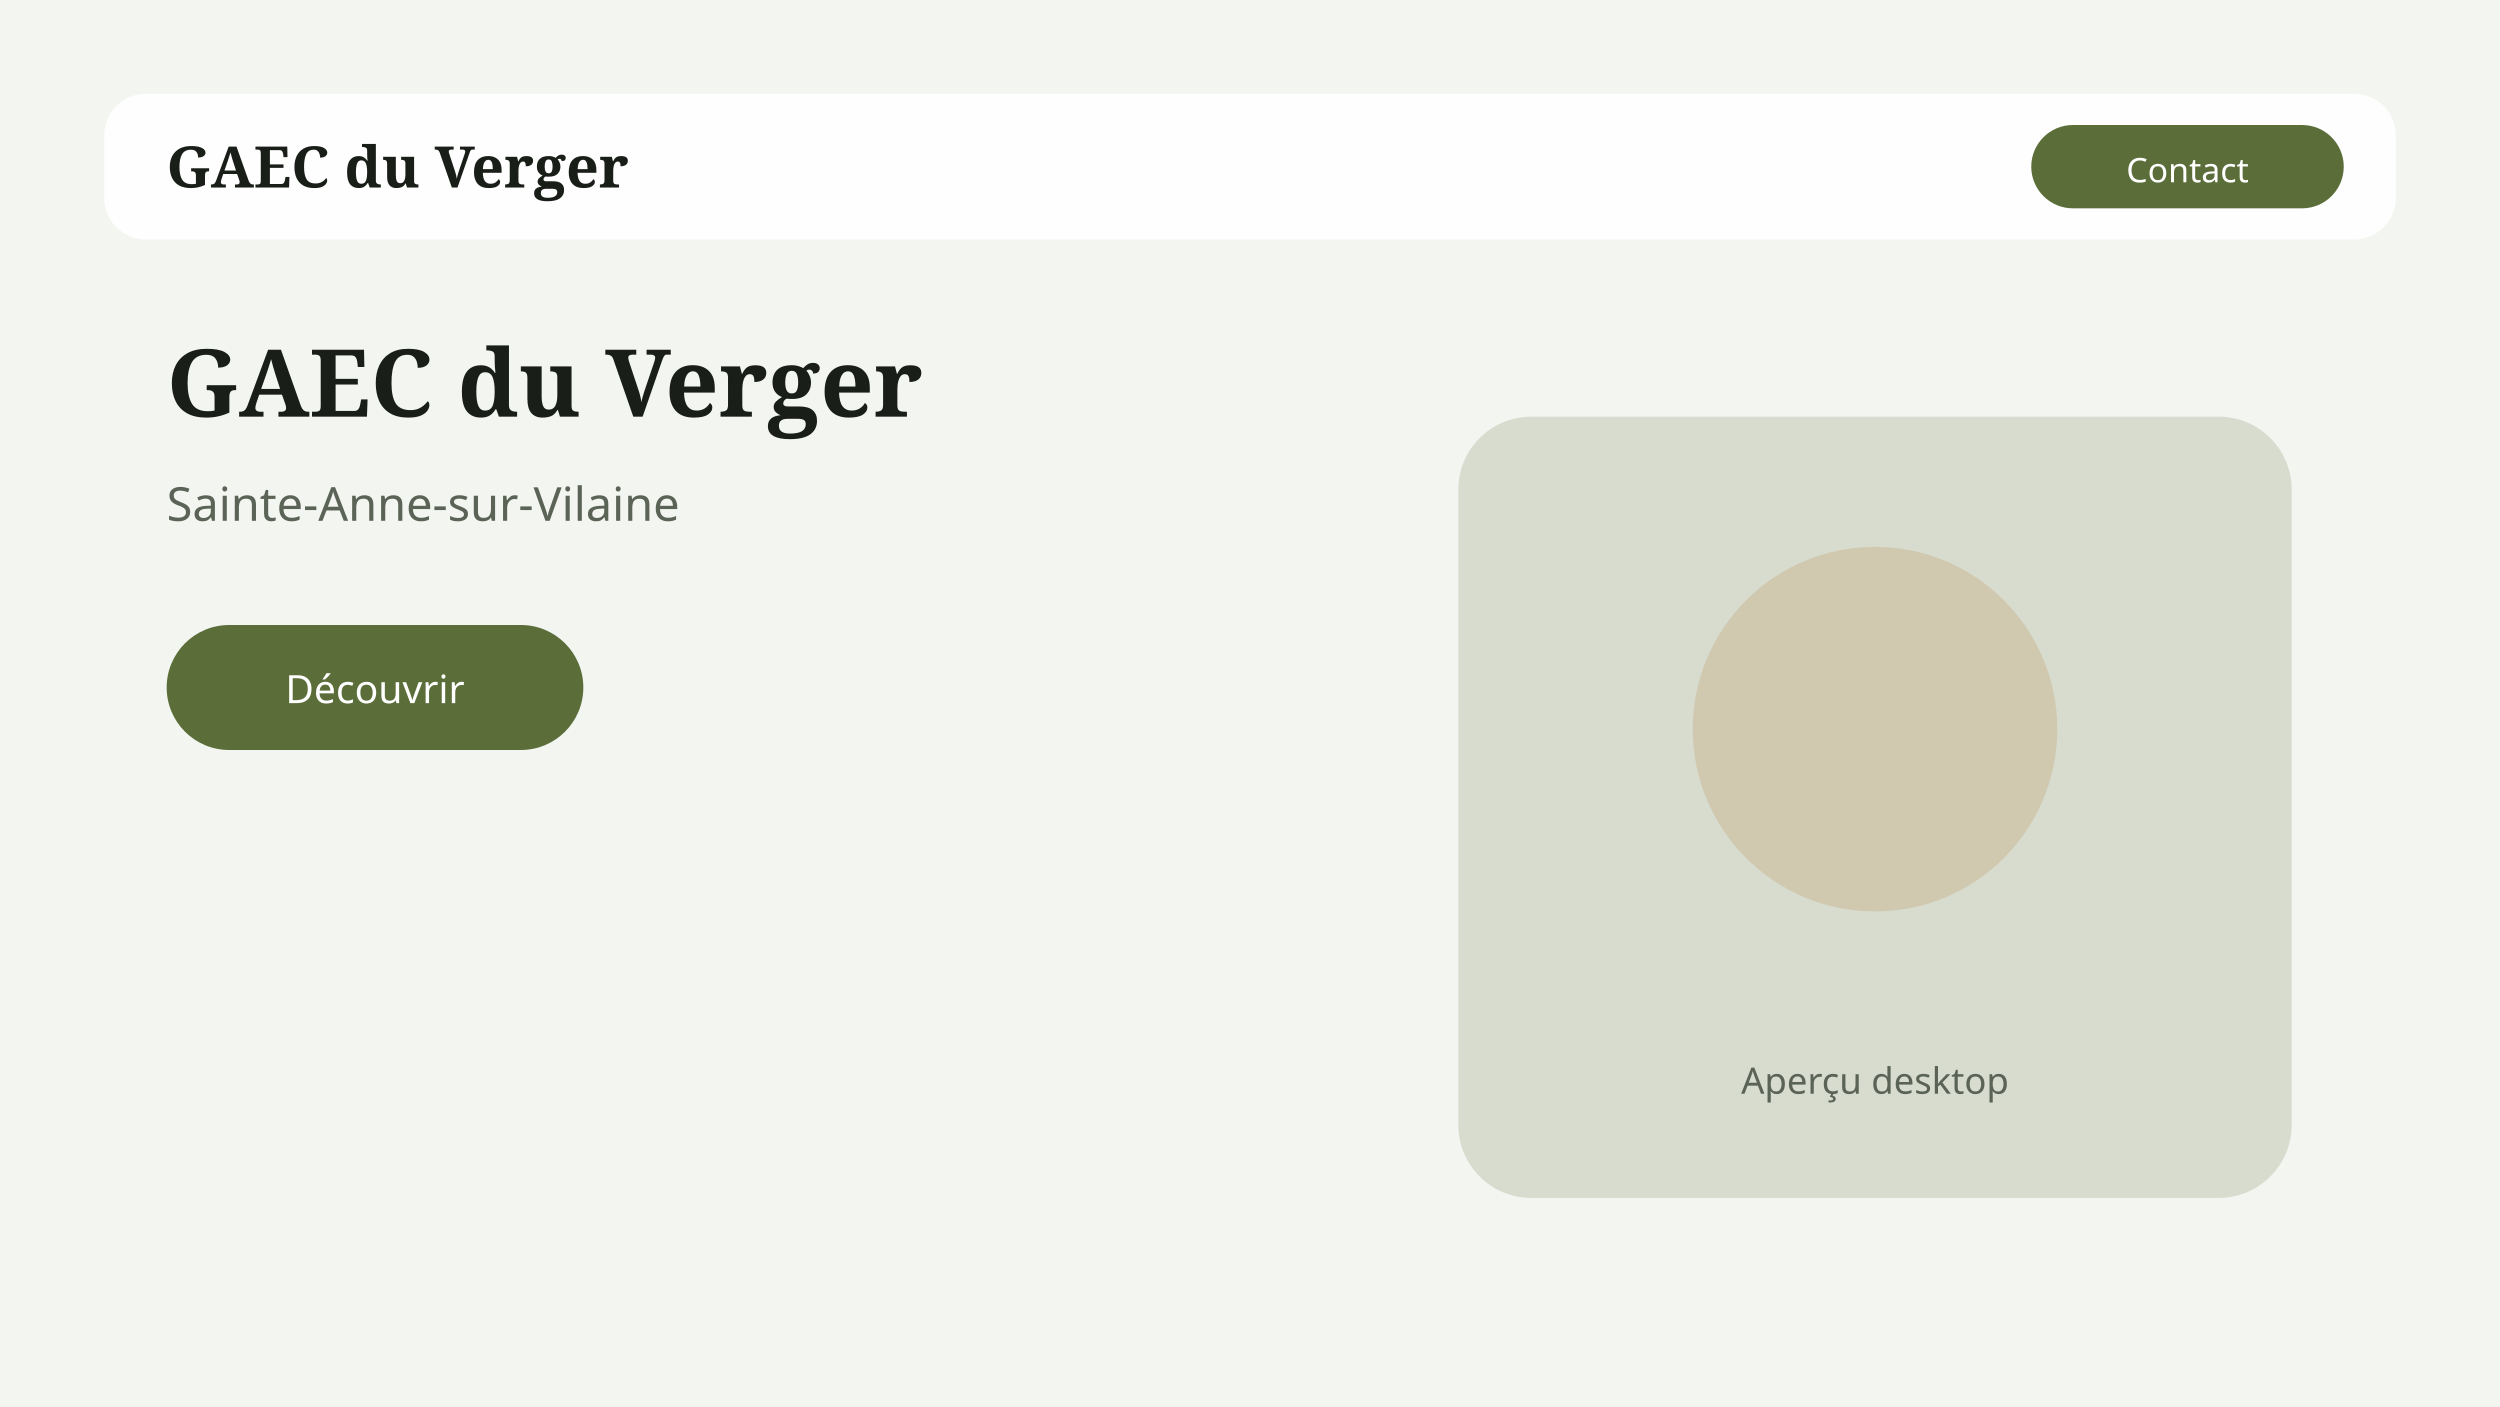
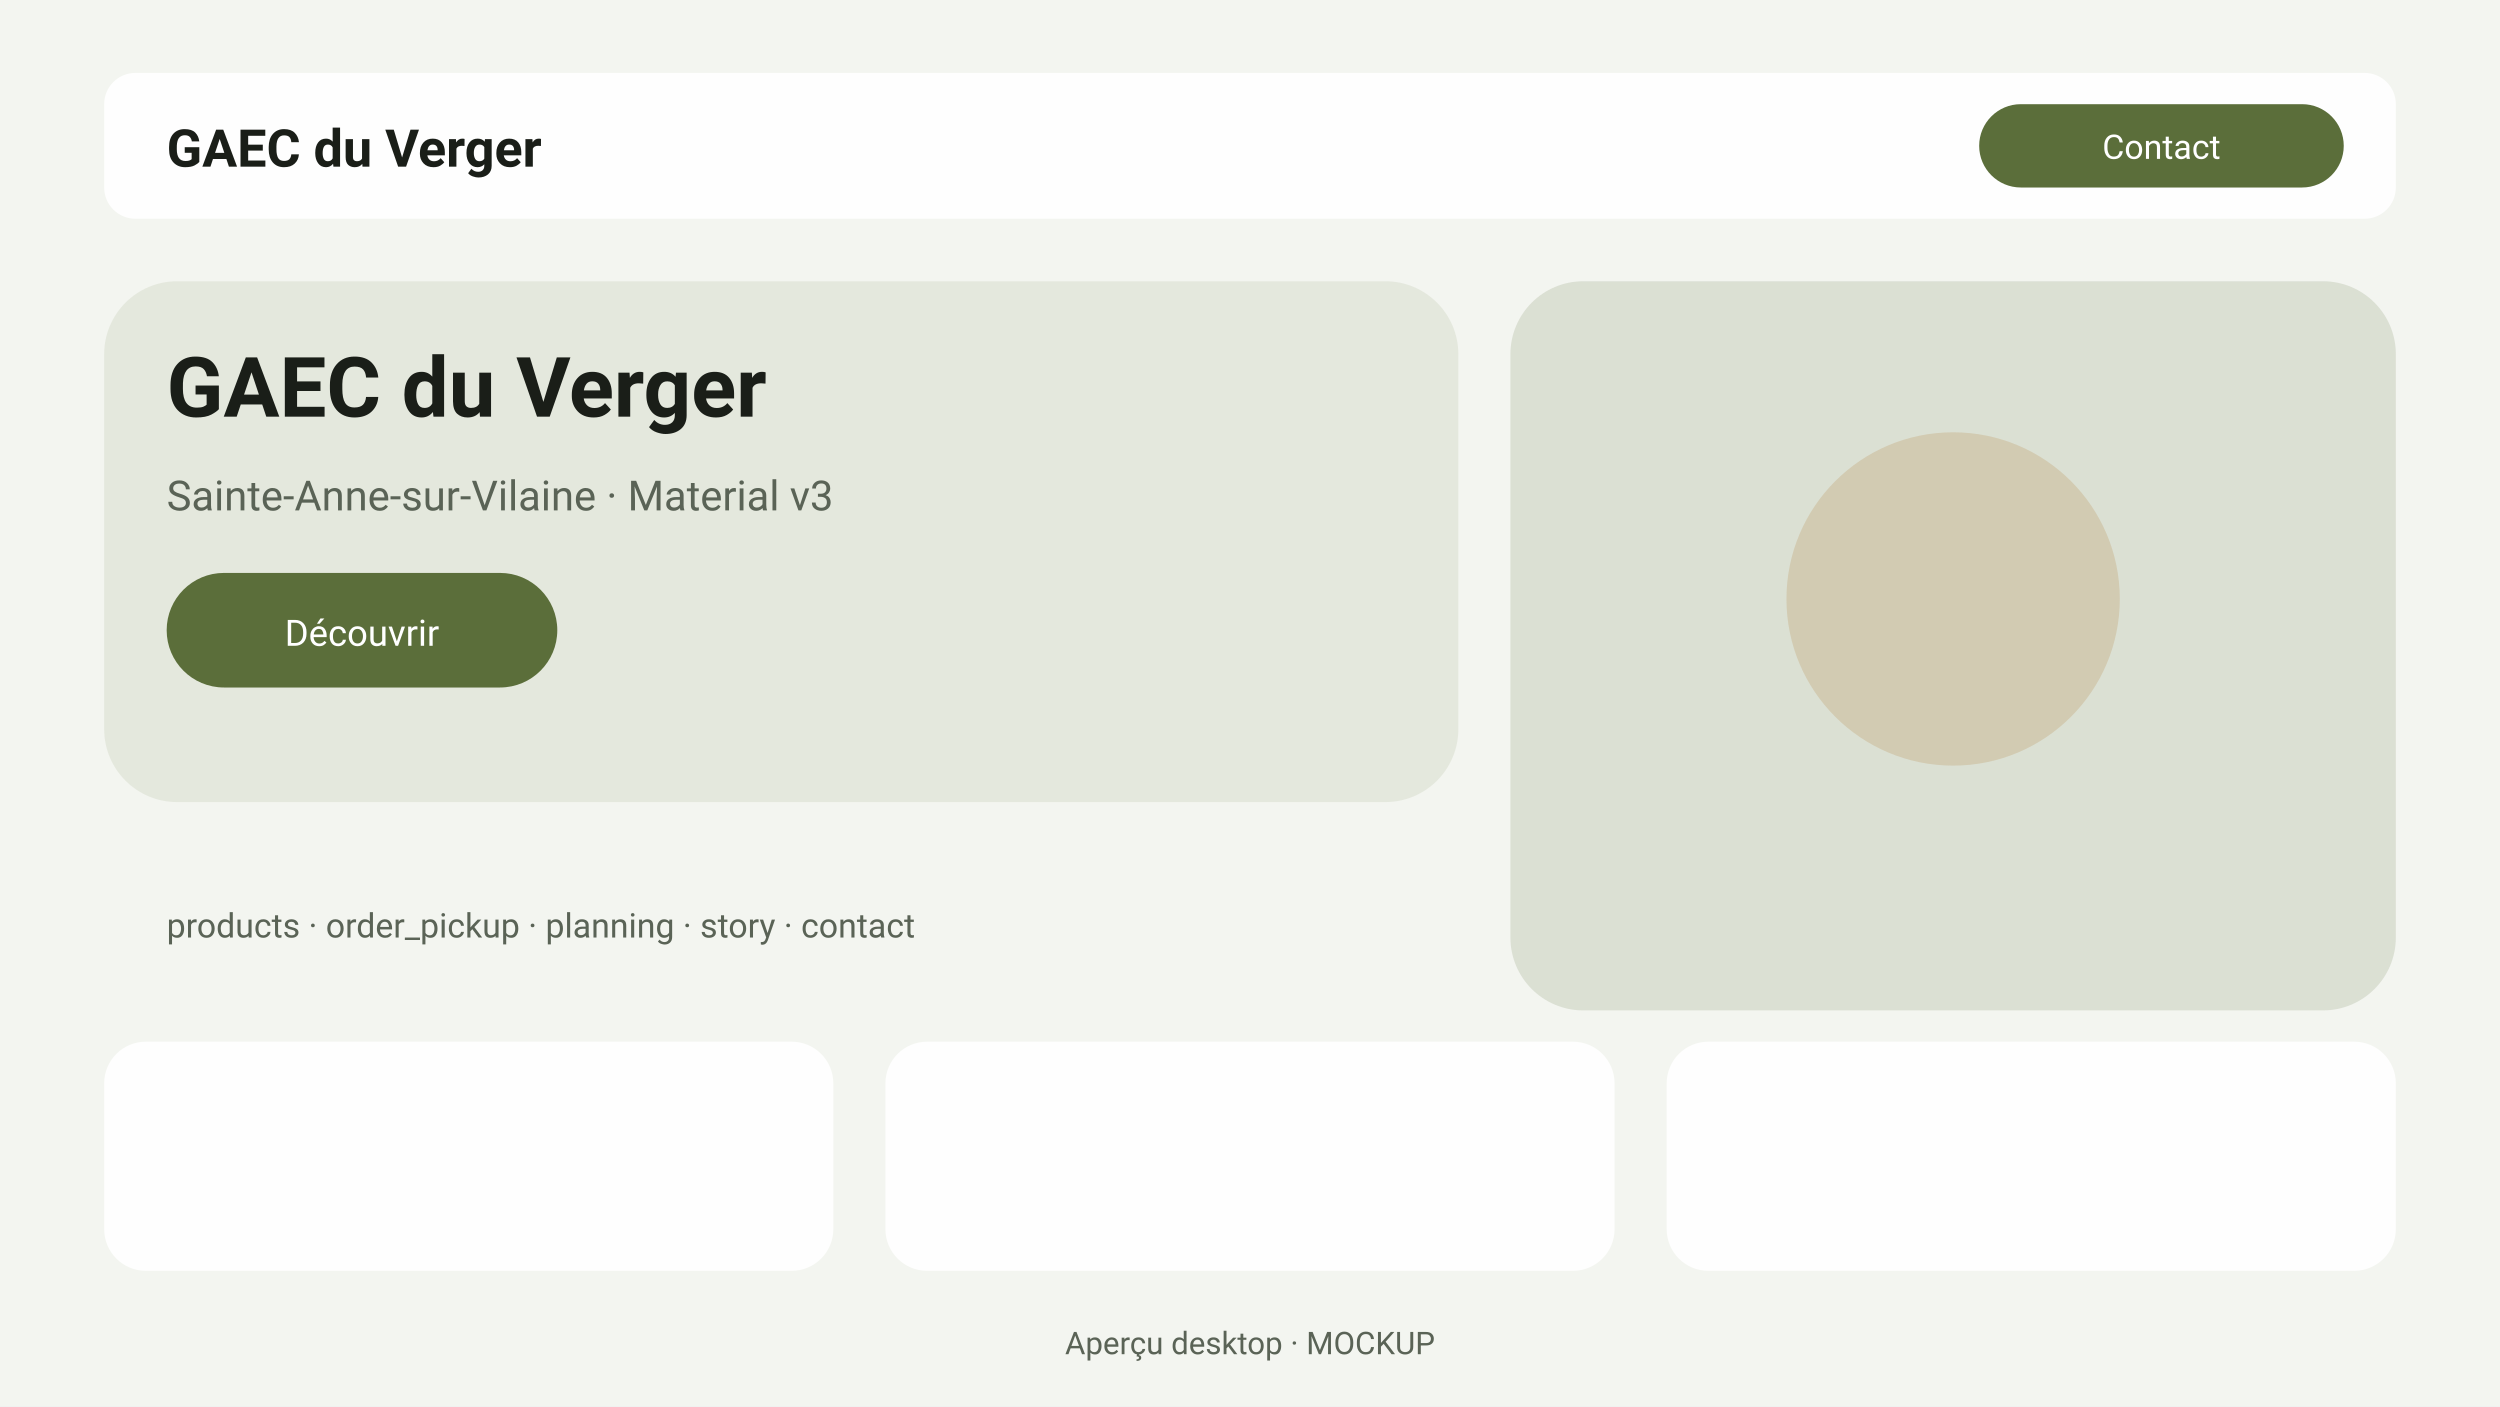
<svg xmlns="http://www.w3.org/2000/svg" width="960" height="540" viewBox="0 0 960 540">
  <rect width="960" height="540" fill="#F3F5F0" />
-   <rect x="40" y="36" width="880" height="56" rx="16" fill="#fff" fill-opacity=".85" />
-   <text x="64" y="72" font-family="Georgia,serif" font-size="22" font-weight="700" fill="#1A1E18">GAEC du Verger</text>
-   <rect x="780" y="48" width="120" height="32" rx="16" fill="#5B6E3A" />
-   <text x="840" y="70" text-anchor="middle" font-family="system-ui" font-size="13" fill="#fff">Contact</text>
-   <text x="64" y="160" font-family="Georgia,serif" font-size="36" font-weight="700" fill="#1A1E18">GAEC du Verger</text>
-   <text x="64" y="200" font-family="system-ui" font-size="18" fill="#5A6356">Sainte-Anne-sur-Vilaine</text>
-   <rect x="64" y="240" width="160" height="48" rx="24" fill="#5B6E3A" />
-   <text x="144" y="270" text-anchor="middle" font-family="system-ui" font-size="15" fill="#fff">Découvrir</text>
-   <rect x="560" y="160" width="320" height="300" rx="28" fill="#5B6E3A" fill-opacity=".18" />
-   <circle cx="720" cy="280" r="70" fill="#C9B28A" fill-opacity=".45" />
-   <text x="720" y="420" text-anchor="middle" font-family="system-ui" font-size="14" fill="#5A6356">Aperçu desktop</text>
+   <rect x="40" y="28" width="880" height="56" rx="12" fill="#fff" fill-opacity=".92" />
+   <text x="64" y="64" font-family="Roboto,system-ui,sans-serif" font-size="20" font-weight="700" fill="#1A1E18">GAEC du Verger</text>
+   <rect x="760" y="40" width="140" height="32" rx="16" fill="#5B6E3A" />
+   <text x="830" y="61" text-anchor="middle" font-family="Roboto,system-ui" font-size="13" fill="#fff">Contact</text>
+   <rect x="40" y="108" width="520" height="200" rx="28" fill="#5B6E3A" fill-opacity=".10" />
+   <text x="64" y="160" font-family="Roboto,system-ui" font-size="32" font-weight="700" fill="#1A1E18">GAEC du Verger</text>
+   <text x="64" y="196" font-family="Roboto,system-ui" font-size="16" fill="#5A6356">Sainte-Anne-sur-Vilaine · Material v3</text>
+   <rect x="64" y="220" width="150" height="44" rx="22" fill="#5B6E3A" />
+   <text x="139" y="248" text-anchor="middle" font-family="Roboto,system-ui" font-size="14" fill="#fff">Découvrir</text>
+   <rect x="580" y="108" width="340" height="280" rx="28" fill="#5B6E3A" fill-opacity=".16" />
+   <circle cx="750" cy="230" r="64" fill="#C9B28A" fill-opacity=".45" />
+   <text x="64" y="360" font-family="Roboto,system-ui" font-size="13" fill="#5A6356">products · order_pickup · planning · story · contact</text>
+   <rect x="40" y="400" width="280" height="88" rx="16" fill="#fff" fill-opacity=".9" />
+   <rect x="340" y="400" width="280" height="88" rx="16" fill="#fff" fill-opacity=".9" />
+   <rect x="640" y="400" width="280" height="88" rx="16" fill="#fff" fill-opacity=".9" />
+   <text x="480" y="520" text-anchor="middle" font-family="Roboto,system-ui" font-size="12" fill="#5A6356">Aperçu desktop · MOCKUP</text>
</svg>
